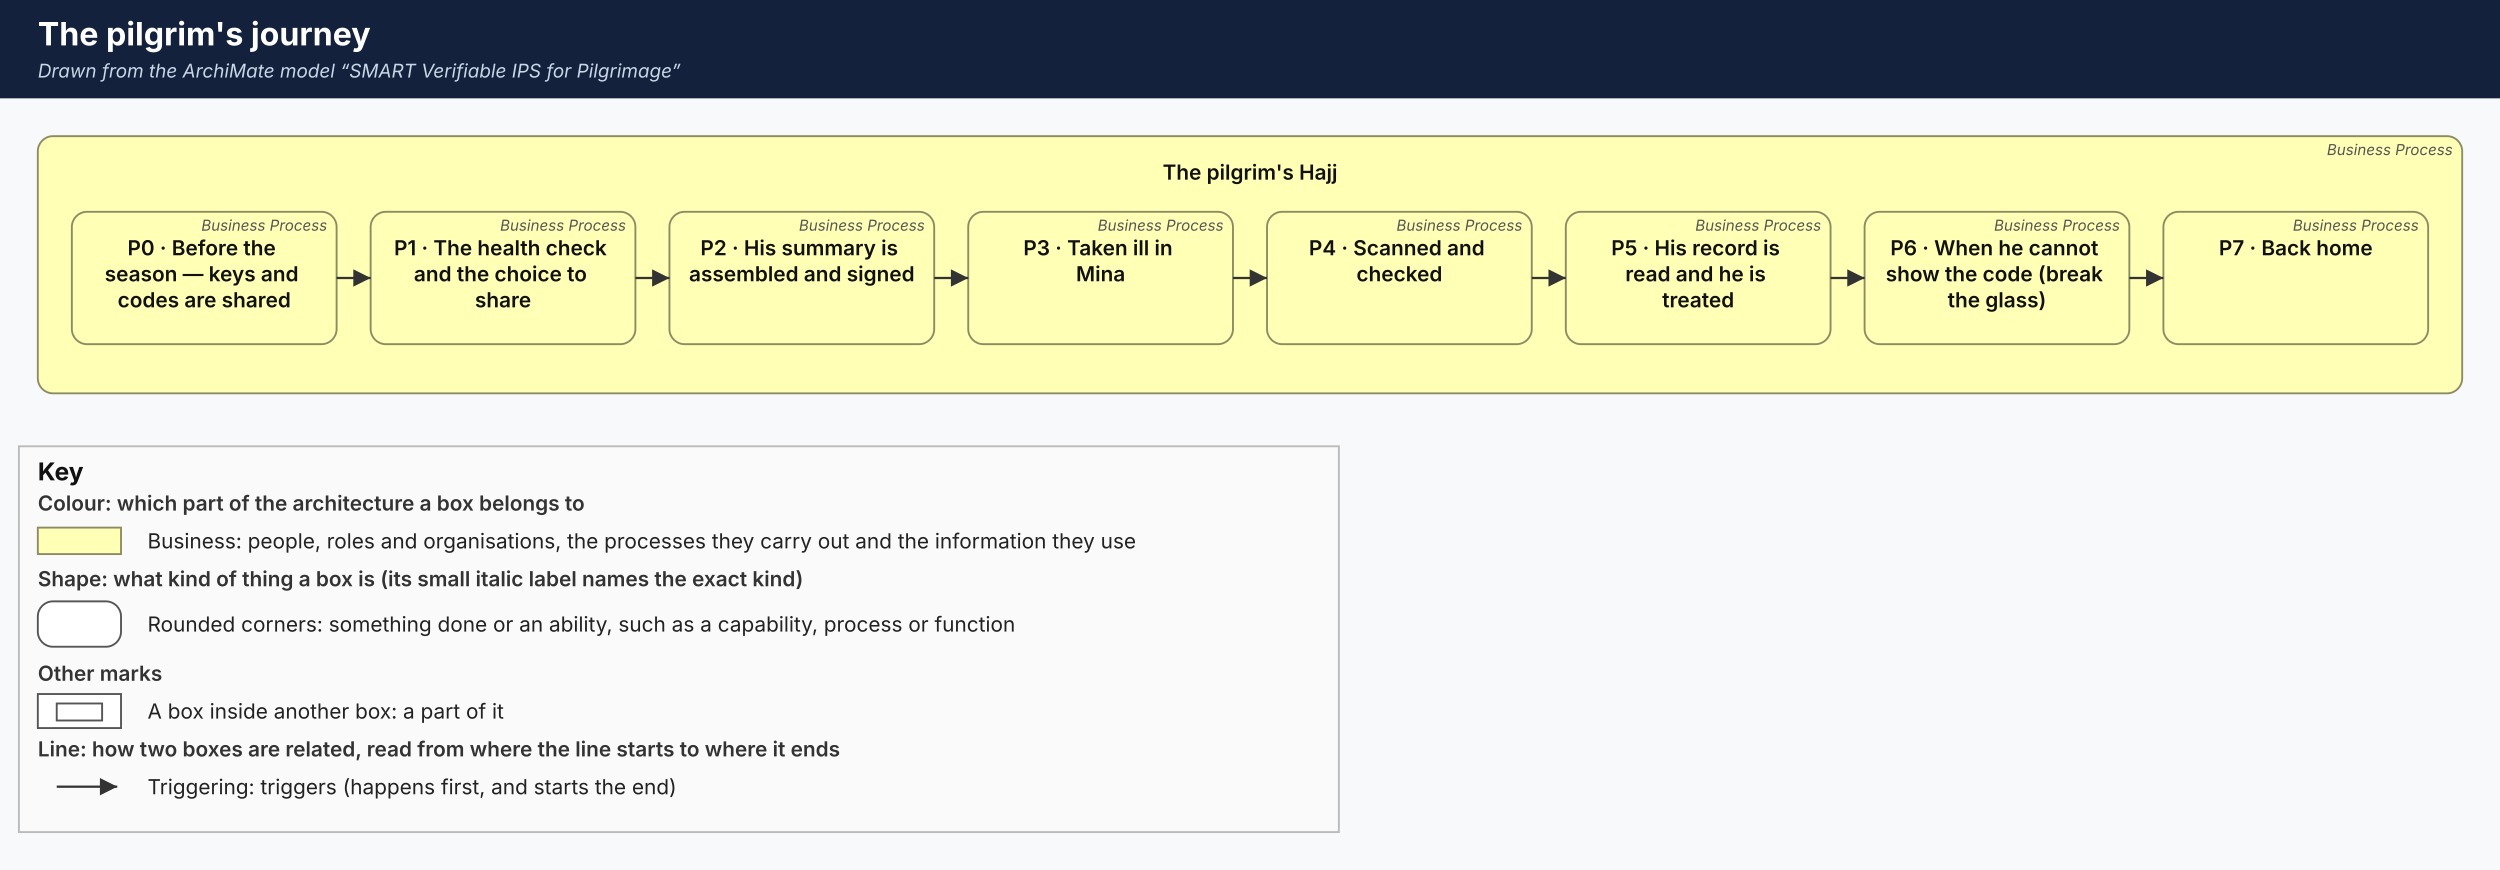
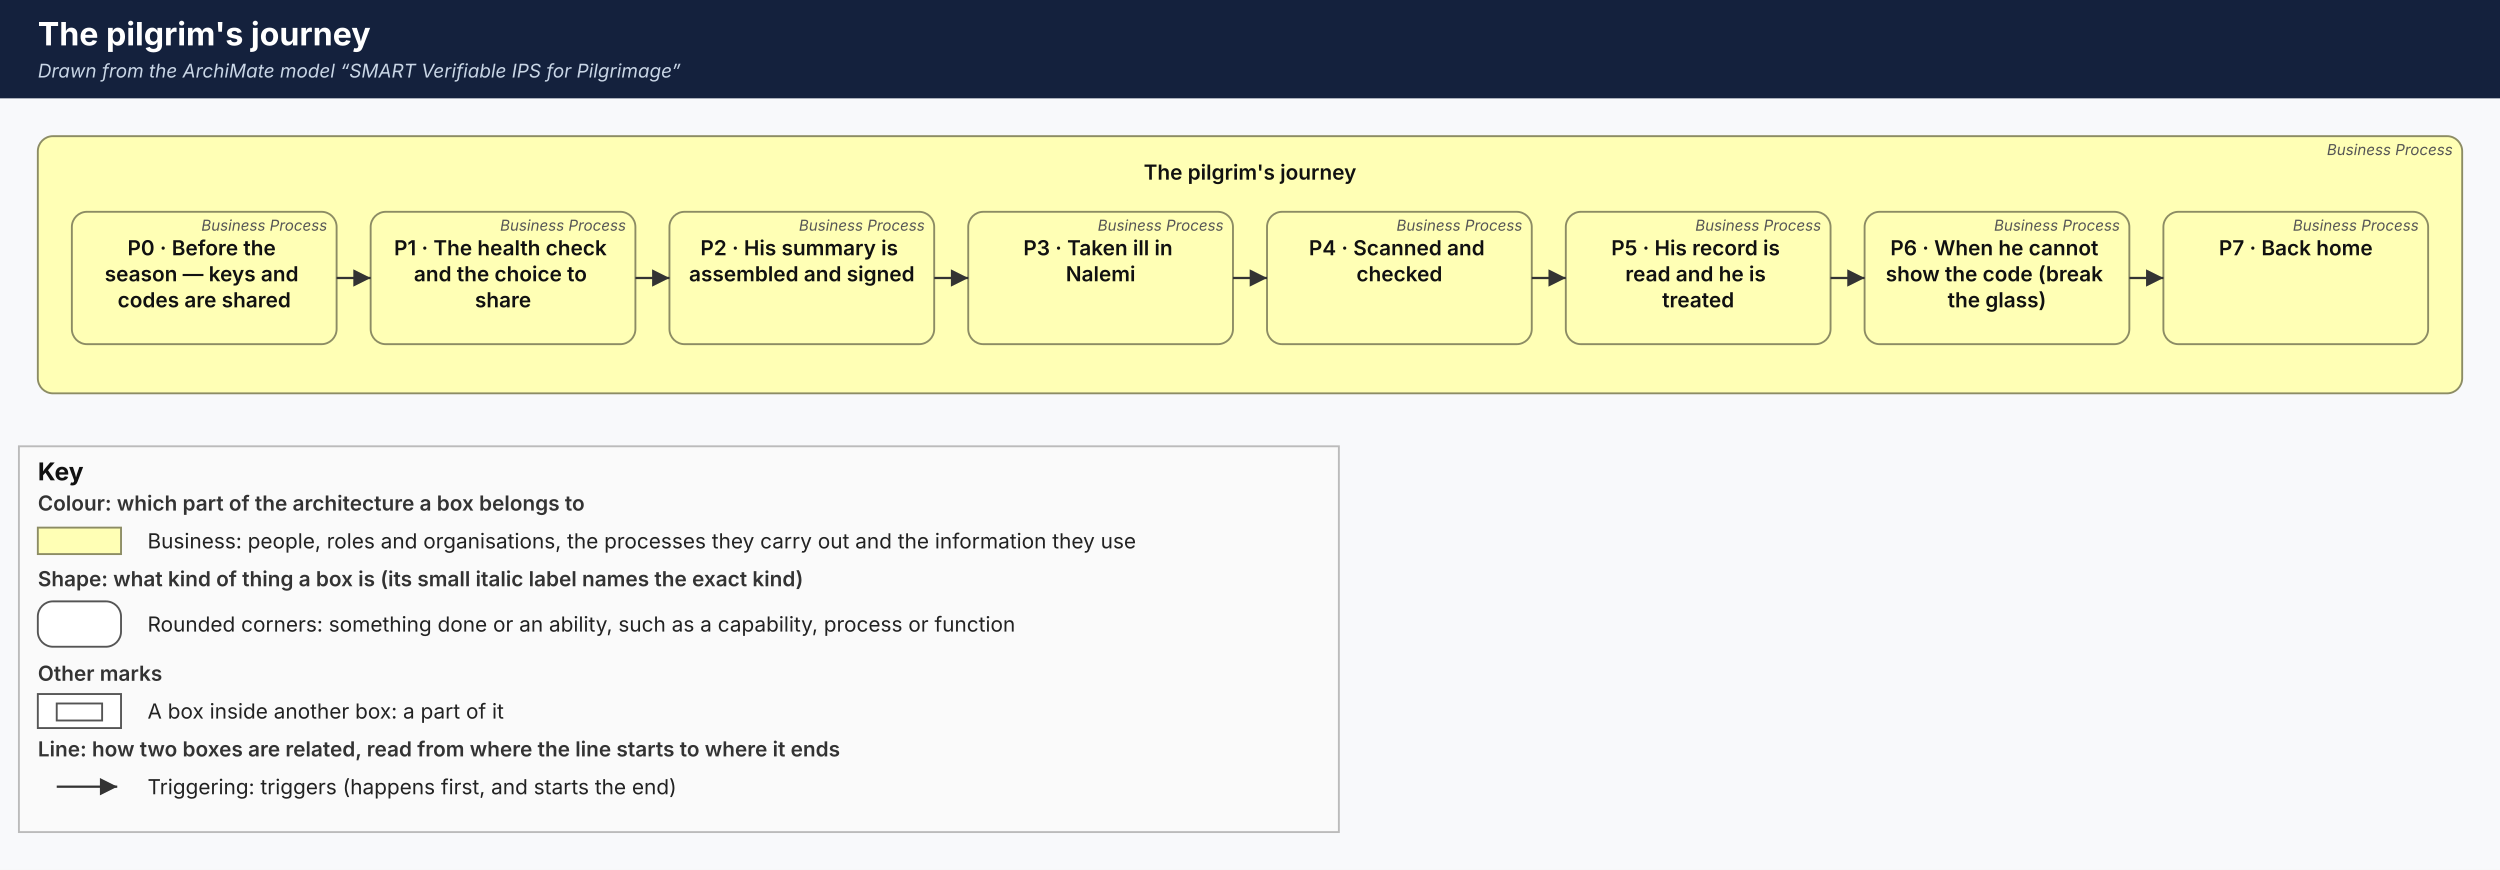
<svg xmlns="http://www.w3.org/2000/svg" viewBox="-10 -62 1322 460" width="1322" height="460" role="img" aria-labelledby="av-title">
  <style>
.av-name{font:600 11px Inter, "Segoe UI", system-ui, -apple-system, Helvetica, Arial, sans-serif;fill:#111}
.av-type{font:italic 8px Inter, "Segoe UI", system-ui, -apple-system, Helvetica, Arial, sans-serif;fill:#555}
.av-group{font:600 11px Inter, "Segoe UI", system-ui, -apple-system, Helvetica, Arial, sans-serif;fill:#333}
.av-note{font:10px Inter, "Segoe UI", system-ui, -apple-system, Helvetica, Arial, sans-serif;fill:#222}
.av-key{font:11px Inter, "Segoe UI", system-ui, -apple-system, Helvetica, Arial, sans-serif;fill:#222}
.av-keyh{font:600 11px Inter, "Segoe UI", system-ui, -apple-system, Helvetica, Arial, sans-serif;fill:#333}
.av-keyt{font:700 13px Inter, "Segoe UI", system-ui, -apple-system, Helvetica, Arial, sans-serif;fill:#111}
.av-rel{font:9px Inter, "Segoe UI", system-ui, -apple-system, Helvetica, Arial, sans-serif;fill:#333;paint-order:stroke;stroke:#fff;stroke-width:3px}
a:hover rect,a:hover polygon,a:focus rect,a:focus polygon{stroke:#06c;stroke-width:2.5}
</style>
  <defs>
    <marker id="arrow-open" viewBox="0 0 12 12" refX="11" refY="6" markerWidth="11" markerHeight="11" orient="auto-start-reverse" markerUnits="userSpaceOnUse">
      <path d="M1 1 L11 6 L1 11" fill="none" stroke="#333" stroke-width="1.3" />
    </marker>
    <marker id="arrow-filled" viewBox="0 0 12 12" refX="11" refY="6" markerWidth="11" markerHeight="11" orient="auto-start-reverse" markerUnits="userSpaceOnUse">
      <path d="M1 1 L11 6 L1 11 Z" fill="#333" />
    </marker>
    <marker id="arrow-small" viewBox="0 0 10 10" refX="9" refY="5" markerWidth="8" markerHeight="8" orient="auto-start-reverse" markerUnits="userSpaceOnUse">
      <path d="M1 1 L9 5 L1 9" fill="none" stroke="#333" stroke-width="1.2" />
    </marker>
    <marker id="triangle-hollow" viewBox="0 0 14 14" refX="13" refY="7" markerWidth="13" markerHeight="13" orient="auto-start-reverse" markerUnits="userSpaceOnUse">
      <path d="M1 1 L13 7 L1 13 Z" fill="#fff" stroke="#333" stroke-width="1.2" />
    </marker>
    <marker id="diamond-filled" viewBox="0 0 16 10" refX="1" refY="5" markerWidth="16" markerHeight="10" orient="auto-start-reverse" markerUnits="userSpaceOnUse">
      <path d="M1 5 L8 1 L15 5 L8 9 Z" fill="#333" />
    </marker>
    <marker id="diamond-hollow" viewBox="0 0 16 10" refX="1" refY="5" markerWidth="16" markerHeight="10" orient="auto-start-reverse" markerUnits="userSpaceOnUse">
      <path d="M1 5 L8 1 L15 5 L8 9 Z" fill="#fff" stroke="#333" stroke-width="1.2" />
    </marker>
    <marker id="dot" viewBox="0 0 8 8" refX="4" refY="4" markerWidth="7" markerHeight="7" orient="auto" markerUnits="userSpaceOnUse">
      <circle cx="4" cy="4" r="3.2" fill="#333" />
    </marker>
    <pattern id="missing" width="8" height="8" patternUnits="userSpaceOnUse" patternTransform="rotate(45)">
      <rect width="8" height="8" fill="#fff" />
      <line x1="0" y1="0" x2="0" y2="8" stroke="#d33" stroke-width="2" />
    </pattern>
  </defs>
  <rect x="-10" y="-62" width="1322" height="460" fill="#f8f9fb" />
  <rect x="-10" y="-62" width="1322" height="52" fill="#14213d" />
  <text x="10" y="-38" style="font:700 17px Inter, &quot;Segoe UI&quot;, system-ui, -apple-system, Helvetica, Arial, sans-serif;fill:#fff">The pilgrim's journey</text>
  <text x="10" y="-21" style="font:italic 10px Inter, &quot;Segoe UI&quot;, system-ui, -apple-system, Helvetica, Arial, sans-serif;fill:#c9d6e6">Drawn from the ArchiMate model “SMART Verifiable IPS for Pilgrimage”</text>
-   <a href="../../../en/smart-ips-pilgrimage/archimate/2.1.0/elements/the-pilgrim-s-hajj/" target="_top">
+   <a href="../../../en/smart-ips-pilgrimage/archimate/2.1.0/elements/the-pilgrim-s-journey/" target="_top">
    <rect x="10" y="10" width="1282" height="136" rx="8" fill="#ffffb5" stroke="#8c8c64" stroke-width="1" />
    <text class="av-type" x="1287" y="20" text-anchor="end">Business Process</text>
    <text class="av-name" x="651" y="33" text-anchor="middle">
-       <tspan x="651" dy="0">The pilgrim's Hajj</tspan>
+       <tspan x="651" dy="0">The pilgrim's journey</tspan>
    </text>
  </a>
  <a href="../../../en/smart-ips-pilgrimage/archimate/2.1.0/elements/p0-before-the-season-keys-and-codes-are-shared/" target="_top">
    <rect x="28" y="50" width="140" height="70" rx="8" fill="#ffffb5" stroke="#8c8c64" stroke-width="1" />
    <text class="av-type" x="163" y="60" text-anchor="end">Business Process</text>
    <text class="av-name" x="98" y="73" text-anchor="middle">
      <tspan x="98" dy="0">P0 · Before the</tspan>
      <tspan x="98" dy="13.75">season — keys and</tspan>
      <tspan x="98" dy="13.75">codes are shared</tspan>
    </text>
  </a>
  <a href="../../../en/smart-ips-pilgrimage/archimate/2.1.0/elements/p1-the-health-check-and-the-choice-to-share/" target="_top">
    <rect x="186" y="50" width="140" height="70" rx="8" fill="#ffffb5" stroke="#8c8c64" stroke-width="1" />
    <text class="av-type" x="321" y="60" text-anchor="end">Business Process</text>
    <text class="av-name" x="256" y="73" text-anchor="middle">
      <tspan x="256" dy="0">P1 · The health check</tspan>
      <tspan x="256" dy="13.75">and the choice to</tspan>
      <tspan x="256" dy="13.75">share</tspan>
    </text>
  </a>
  <a href="../../../en/smart-ips-pilgrimage/archimate/2.1.0/elements/p2-his-summary-is-assembled-and-signed/" target="_top">
    <rect x="344" y="50" width="140" height="70" rx="8" fill="#ffffb5" stroke="#8c8c64" stroke-width="1" />
    <text class="av-type" x="479" y="60" text-anchor="end">Business Process</text>
    <text class="av-name" x="414" y="73" text-anchor="middle">
      <tspan x="414" dy="0">P2 · His summary is</tspan>
      <tspan x="414" dy="13.75">assembled and signed</tspan>
    </text>
  </a>
-   <a href="../../../en/smart-ips-pilgrimage/archimate/2.1.0/elements/p3-taken-ill-in-mina/" target="_top">
+   <a href="../../../en/smart-ips-pilgrimage/archimate/2.1.0/elements/p3-taken-ill-in-nalemi/" target="_top">
    <rect x="502" y="50" width="140" height="70" rx="8" fill="#ffffb5" stroke="#8c8c64" stroke-width="1" />
    <text class="av-type" x="637" y="60" text-anchor="end">Business Process</text>
    <text class="av-name" x="572" y="73" text-anchor="middle">
      <tspan x="572" dy="0">P3 · Taken ill in</tspan>
-       <tspan x="572" dy="13.75">Mina</tspan>
+       <tspan x="572" dy="13.75">Nalemi</tspan>
    </text>
  </a>
  <a href="../../../en/smart-ips-pilgrimage/archimate/2.1.0/elements/p4-scanned-and-checked/" target="_top">
    <rect x="660" y="50" width="140" height="70" rx="8" fill="#ffffb5" stroke="#8c8c64" stroke-width="1" />
    <text class="av-type" x="795" y="60" text-anchor="end">Business Process</text>
    <text class="av-name" x="730" y="73" text-anchor="middle">
      <tspan x="730" dy="0">P4 · Scanned and</tspan>
      <tspan x="730" dy="13.75">checked</tspan>
    </text>
  </a>
  <a href="../../../en/smart-ips-pilgrimage/archimate/2.1.0/elements/p5-his-record-is-read-and-he-is-treated/" target="_top">
    <rect x="818" y="50" width="140" height="70" rx="8" fill="#ffffb5" stroke="#8c8c64" stroke-width="1" />
    <text class="av-type" x="953" y="60" text-anchor="end">Business Process</text>
    <text class="av-name" x="888" y="73" text-anchor="middle">
      <tspan x="888" dy="0">P5 · His record is</tspan>
      <tspan x="888" dy="13.75">read and he is</tspan>
      <tspan x="888" dy="13.75">treated</tspan>
    </text>
  </a>
  <a href="../../../en/smart-ips-pilgrimage/archimate/2.1.0/elements/p6-when-he-cannot-show-the-code-break-the-glass/" target="_top">
    <rect x="976" y="50" width="140" height="70" rx="8" fill="#ffffb5" stroke="#8c8c64" stroke-width="1" />
    <text class="av-type" x="1111" y="60" text-anchor="end">Business Process</text>
    <text class="av-name" x="1046" y="73" text-anchor="middle">
      <tspan x="1046" dy="0">P6 · When he cannot</tspan>
      <tspan x="1046" dy="13.75">show the code (break</tspan>
      <tspan x="1046" dy="13.75">the glass)</tspan>
    </text>
  </a>
  <a href="../../../en/smart-ips-pilgrimage/archimate/2.1.0/elements/p7-back-home/" target="_top">
    <rect x="1134" y="50" width="140" height="70" rx="8" fill="#ffffb5" stroke="#8c8c64" stroke-width="1" />
    <text class="av-type" x="1269" y="60" text-anchor="end">Business Process</text>
    <text class="av-name" x="1204" y="73" text-anchor="middle">
      <tspan x="1204" dy="0">P7 · Back home</tspan>
    </text>
  </a>
  <a href="../../../en/smart-ips-pilgrimage/archimate/2.1.0/relationships/id-48d953416688586695612abf264b6335/" target="_top">
    <path d="M168 85 L186 85" fill="none" stroke="#333" stroke-width="1.2" marker-end="url(#arrow-filled)" />
    <path d="M168 85 L186 85" fill="none" stroke="transparent" stroke-width="8" />
  </a>
  <a href="../../../en/smart-ips-pilgrimage/archimate/2.1.0/relationships/id-0715e3feef01516985960f2d754239e3/" target="_top">
    <path d="M326 85 L344 85" fill="none" stroke="#333" stroke-width="1.2" marker-end="url(#arrow-filled)" />
    <path d="M326 85 L344 85" fill="none" stroke="transparent" stroke-width="8" />
  </a>
  <a href="../../../en/smart-ips-pilgrimage/archimate/2.1.0/relationships/id-4d04ec822be95089bed923260c04f054/" target="_top">
    <path d="M484 85 L502 85" fill="none" stroke="#333" stroke-width="1.2" marker-end="url(#arrow-filled)" />
    <path d="M484 85 L502 85" fill="none" stroke="transparent" stroke-width="8" />
  </a>
  <a href="../../../en/smart-ips-pilgrimage/archimate/2.1.0/relationships/id-5910618c880a5af9af8d9523bc622d56/" target="_top">
    <path d="M642 85 L660 85" fill="none" stroke="#333" stroke-width="1.2" marker-end="url(#arrow-filled)" />
    <path d="M642 85 L660 85" fill="none" stroke="transparent" stroke-width="8" />
  </a>
  <a href="../../../en/smart-ips-pilgrimage/archimate/2.1.0/relationships/id-13c1a93b962e5f69953f74b215470a1e/" target="_top">
    <path d="M800 85 L818 85" fill="none" stroke="#333" stroke-width="1.2" marker-end="url(#arrow-filled)" />
    <path d="M800 85 L818 85" fill="none" stroke="transparent" stroke-width="8" />
  </a>
  <a href="../../../en/smart-ips-pilgrimage/archimate/2.1.0/relationships/id-bd27223fcaed5c449b13500df5502e30/" target="_top">
    <path d="M958 85 L976 85" fill="none" stroke="#333" stroke-width="1.2" marker-end="url(#arrow-filled)" />
    <path d="M958 85 L976 85" fill="none" stroke="transparent" stroke-width="8" />
  </a>
  <a href="../../../en/smart-ips-pilgrimage/archimate/2.1.0/relationships/id-5377b0b1221e58b499425e6cbe2946ef/" target="_top">
    <path d="M1116 85 L1134 85" fill="none" stroke="#333" stroke-width="1.2" marker-end="url(#arrow-filled)" />
    <path d="M1116 85 L1134 85" fill="none" stroke="transparent" stroke-width="8" />
  </a>
  <g class="av-legend">
    <rect x="0" y="174" width="698" height="204" fill="#fafafa" stroke="#bbb" />
    <text class="av-keyt" x="10" y="192">Key</text>
    <text class="av-keyh" x="10" y="208">Colour: which part of the architecture a box belongs to</text>
    <rect x="10" y="217" width="44" height="14" fill="#ffffb5" stroke="#8c8c64" />
    <text class="av-key" x="68" y="228">Business: people, roles and organisations, the processes they carry out and the information they use</text>
    <text class="av-keyh" x="10" y="248">Shape: what kind of thing a box is (its small italic label names the exact kind)</text>
    <rect x="10" y="256" width="44" height="24" rx="8" fill="#fff" stroke="#555" />
    <text class="av-key" x="68" y="272">Rounded corners: something done or an ability, such as a capability, process or function</text>
    <text class="av-keyh" x="10" y="298">Other marks</text>
    <rect x="10" y="305" width="44" height="18" fill="#fff" stroke="#555" />
    <rect x="20" y="310" width="24" height="9" fill="#fff" stroke="#555" />
    <text class="av-key" x="68" y="318">A box inside another box: a part of it</text>
    <text class="av-keyh" x="10" y="338">Line: how two boxes are related, read from where the line starts to where it ends</text>
    <path d="M20 354 L52 354" fill="none" stroke="#333" stroke-width="1.2" marker-end="url(#arrow-filled)" />
    <text class="av-key" x="68" y="358">Triggering: triggers (happens first, and starts the end)</text>
  </g>
</svg>
